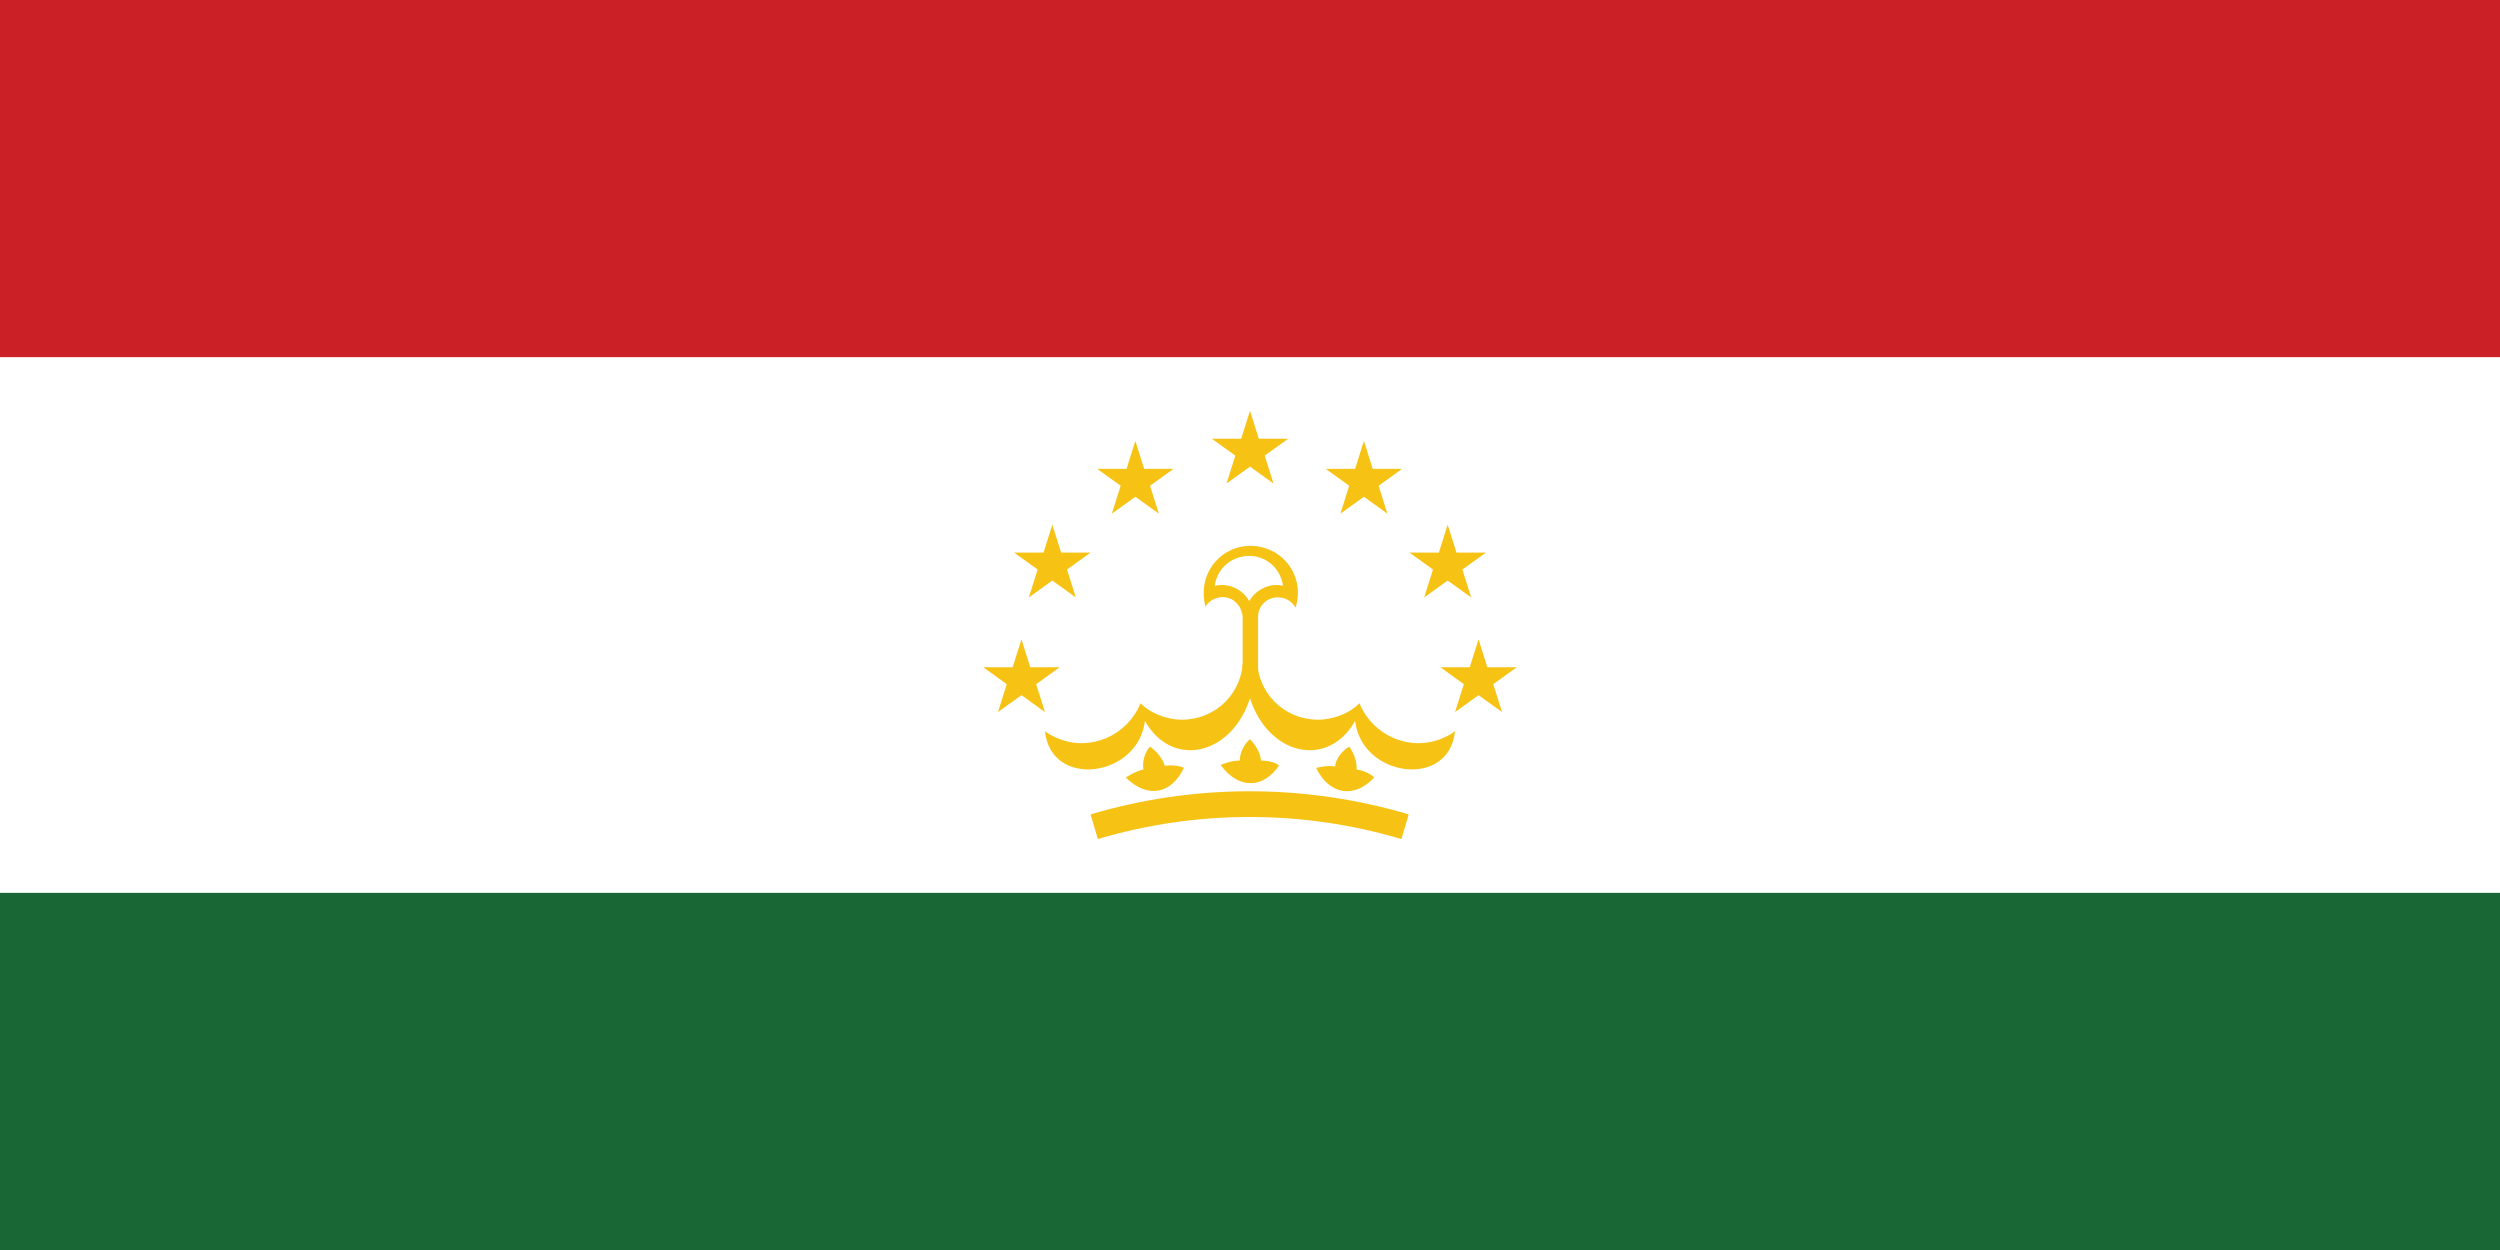
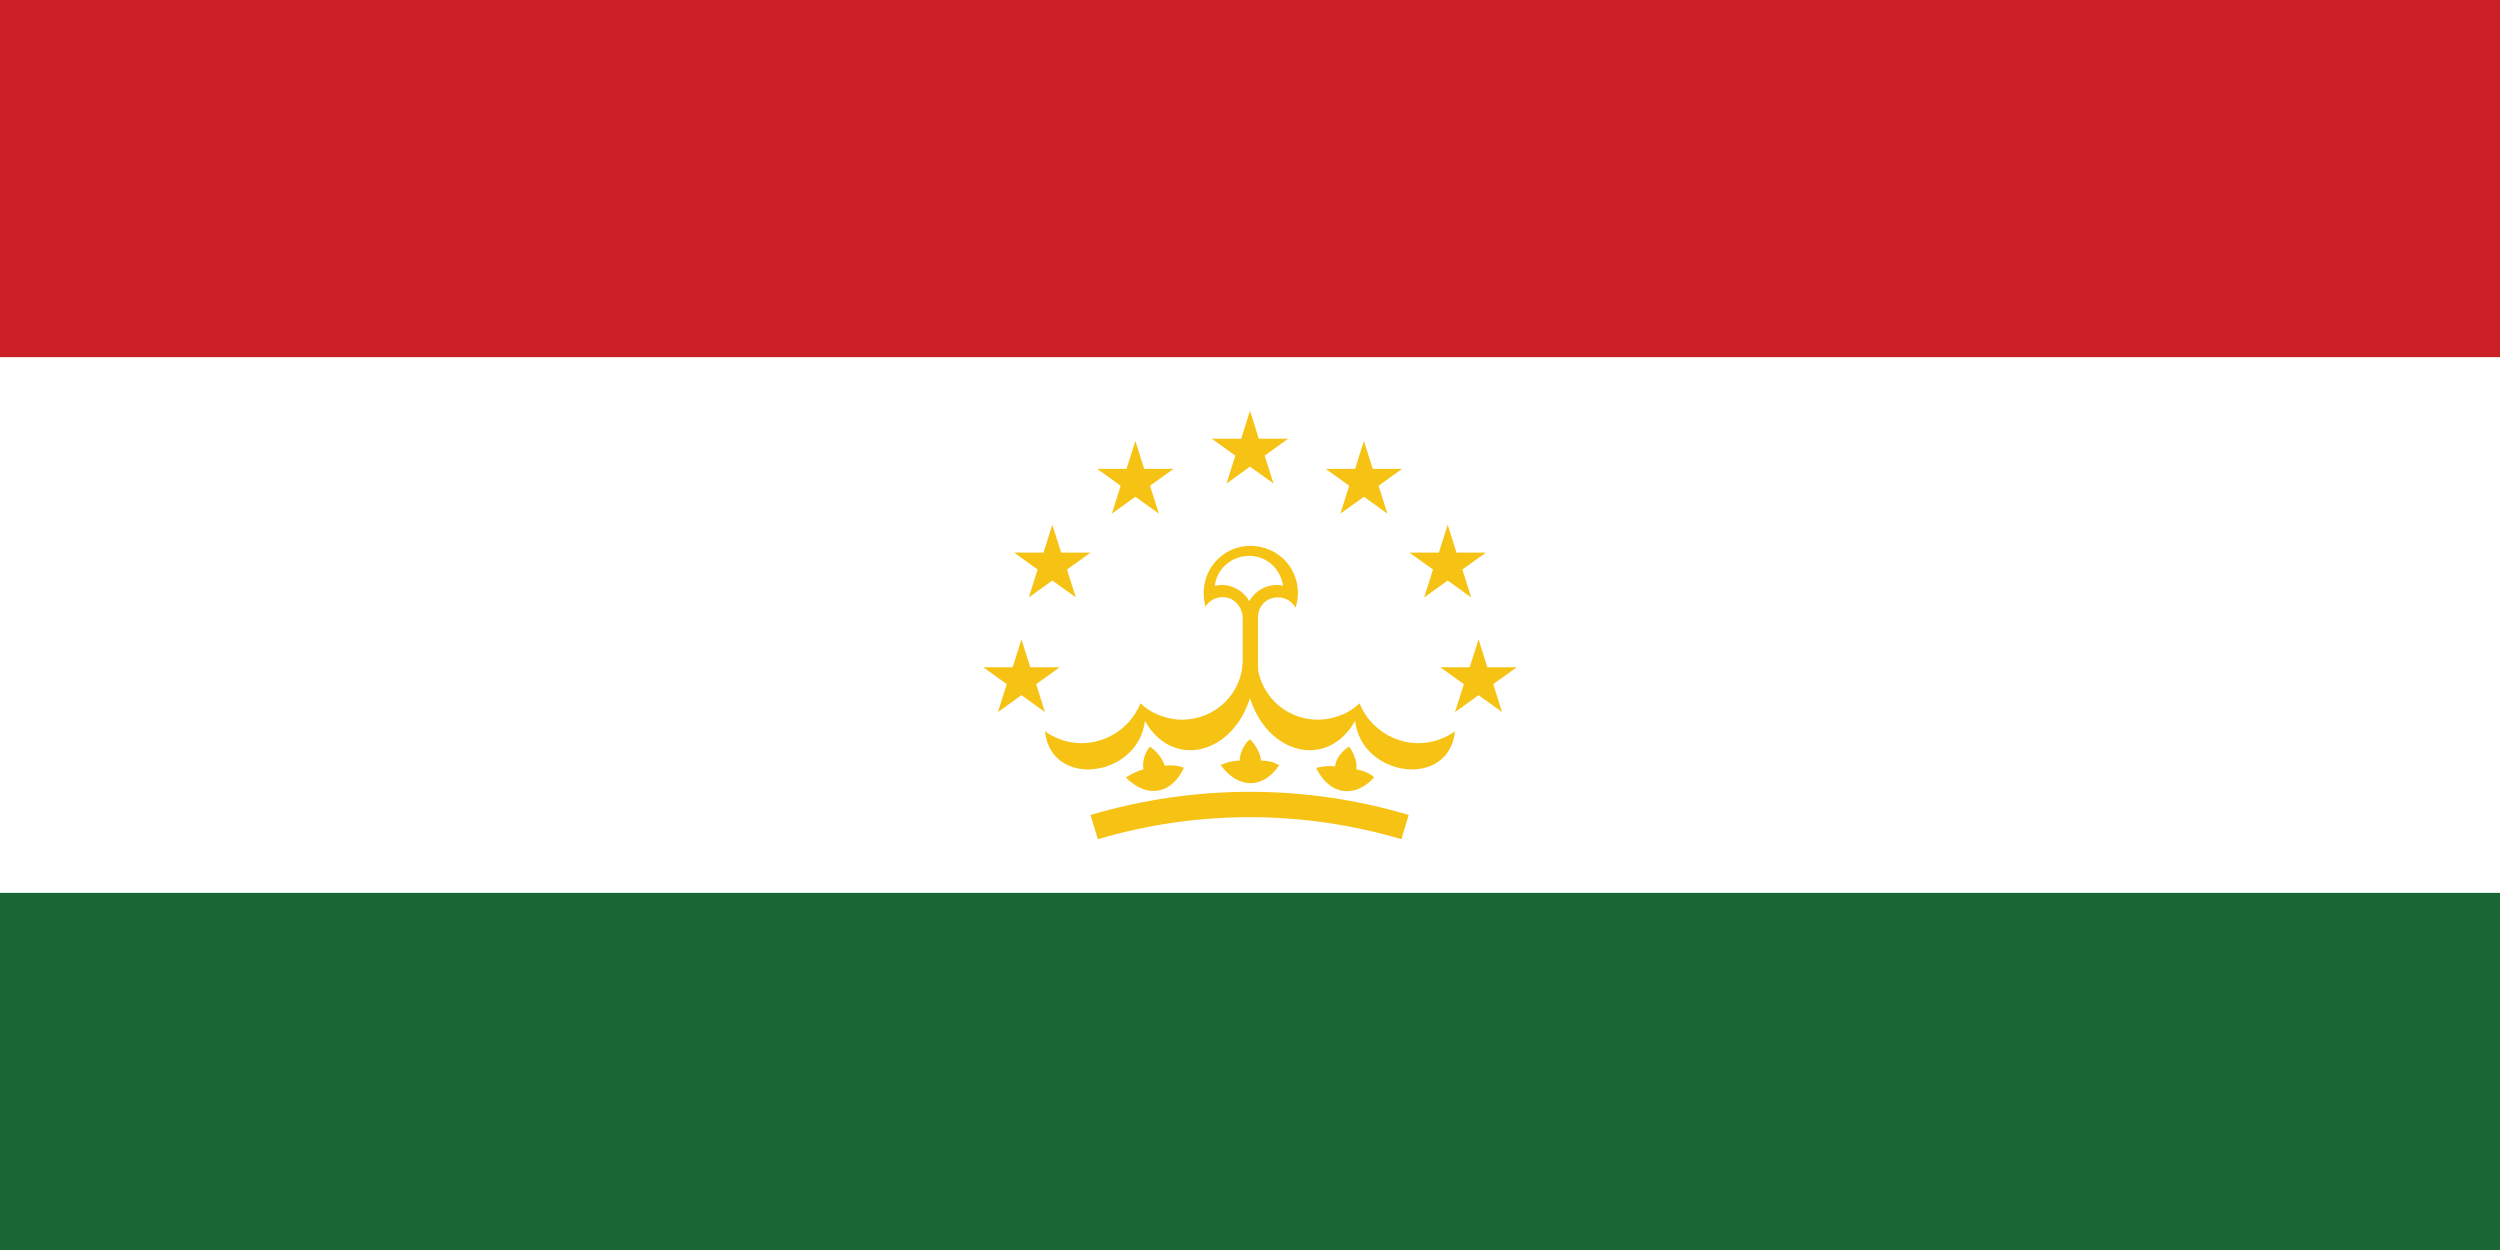
<svg xmlns="http://www.w3.org/2000/svg" id="Layer_2" data-name="Layer 2" viewBox="0 0 34.02 17.01">
  <defs>
    <style>
      .cls-1 {
        fill: #fff;
      }

      .cls-2 {
        fill: #cb2026;
      }

      .cls-3 {
        fill: #f6c315;
      }

      .cls-4 {
-         fill: none;
-         stroke: #f6c315;
-         stroke-miterlimit: 3.23;
-         stroke-width: .35px;
-       }
- 
-       .cls-5 {
        fill: #186734;
      }
    </style>
  </defs>
  <g id="Layer_1-2" data-name="Layer 1">
    <g>
-       <path class="cls-5" d="M0,0h34.02v17.01H0V0Z" />
+       <path class="cls-4" d="M0,0h34.02v17.01H0V0Z" />
      <path class="cls-1" d="M0,0h34.02v12.15H0V0Z" />
      <path class="cls-2" d="M0,0h34.02v4.86H0V0Z" />
      <g>
        <g>
          <path class="cls-3" d="M16.4,8.26c.08-.13.24-.17.37-.1.08.05.13.13.14.23v1.09h.21v-1.09c0-.15.13-.27.28-.26.09,0,.18.05.23.14.11-.34-.07-.7-.41-.81s-.7.07-.81.41c-.04.13-.04.27,0,.41" />
          <path class="cls-1" d="M16.54,7.97c.18-.04.37.05.46.21.09-.16.28-.25.46-.21-.04-.26-.27-.44-.53-.4-.21.03-.37.19-.4.4" />
-           <path id="a" class="cls-3" d="M16.91,9.04c-.04.46-.44.79-.9.75-.18-.02-.36-.09-.49-.22-.18.44-.68.66-1.12.48-.07-.03-.13-.06-.18-.1.08.79,1.27.63,1.36-.14.37.66,1.2.47,1.44-.34l-.1-.44Z" />
-           <path id="a-2" data-name="a" class="cls-3" d="M17.11,9.04c.04.46.44.79.9.75.18-.02.36-.09.49-.22.18.44.68.66,1.12.48.07-.03.13-.06.18-.1-.08.79-1.27.63-1.36-.14-.37.66-1.2.47-1.44-.34l.1-.44Z" />
-           <path id="b" class="cls-3" d="M16.11,10.45c-.17.36-.5.42-.79.13,0,0,.12-.08.24-.11-.02-.1.02-.24.09-.31.07.05.17.15.2.26.18-.02.26.03.26.03h0Z" />
-           <path id="b-2" data-name="b" class="cls-3" d="M17.41,10.41c-.22.33-.56.33-.8,0,0,0,.13-.06.26-.06,0-.1.06-.23.14-.29.06.06.14.17.15.29.18,0,.25.07.25.07h0Z" />
-           <path id="b-3" data-name="b" class="cls-3" d="M18.7,10.58c-.27.29-.61.24-.79-.13,0,0,.14-.04.26-.02,0-.1.1-.22.19-.27.05.07.11.19.1.31.17.03.24.11.24.11h0Z" />
-           <path class="cls-4" d="M14.89,11.25c1.38-.41,2.85-.41,4.23,0" />
+           <g id="a">
+             <path class="cls-3" d="M16.91,9.04c-.04.46-.44.79-.9.75-.18-.02-.36-.09-.49-.22-.18.44-.68.66-1.12.48-.07-.03-.13-.06-.18-.1.08.79,1.27.63,1.36-.14.37.66,1.2.47,1.44-.34l-.1-.44Z" />
+           </g>
+           <g id="a-2" data-name="a">
+             <path class="cls-3" d="M17.11,9.04c.04.46.44.79.9.75.18-.02.36-.09.49-.22.18.44.68.66,1.12.48.07-.03.13-.06.18-.1-.08.79-1.27.63-1.36-.14-.37.66-1.2.47-1.44-.34l.1-.44Z" />
+           </g>
+           <g id="b">
+             <path class="cls-3" d="M16.11,10.45c-.17.36-.5.42-.79.13,0,0,.12-.08.24-.11-.02-.1.02-.24.09-.31.07.05.17.15.2.26.18-.02.26.03.26.03h0Z" />
+           </g>
+           <g id="b-2" data-name="b">
+             <path class="cls-3" d="M17.41,10.41c-.22.33-.56.33-.8,0,0,0,.13-.06.26-.06,0-.1.06-.23.14-.29.06.06.14.17.15.29.18,0,.25.07.25.07h0Z" />
+           </g>
+           <g id="b-3" data-name="b">
+             <path class="cls-3" d="M18.7,10.58c-.27.29-.61.24-.79-.13,0,0,.14-.04.26-.02,0-.1.1-.22.19-.27.05.07.11.19.1.31.17.03.24.11.24.11h0Z" />
+           </g>
+           <path class="cls-3" d="M19.07,11.42c-1.35-.4-2.78-.4-4.13,0l-.1-.33c1.42-.42,2.92-.42,4.33,0l-.1.33Z" />
        </g>
        <g>
          <path class="cls-3" d="M20.12,8.7l.12.38h.4l-.32.23.12.38-.32-.23-.32.23.12-.38-.32-.23h.4l.12-.38Z" />
          <path class="cls-3" d="M19.7,7.14l.12.38h.4l-.32.23.12.38-.32-.23-.32.23.12-.38-.32-.23h.4l.12-.38Z" />
          <path class="cls-3" d="M18.56,6l.12.38h.4l-.32.23.12.38-.32-.23-.32.23.12-.38-.32-.23h.4l.12-.38Z" />
          <path class="cls-3" d="M17.01,5.59l.12.38h.4l-.32.23.12.38-.32-.23-.32.23.12-.38-.32-.23h.4l.12-.38Z" />
          <path class="cls-3" d="M15.45,6l.12.38h.4l-.32.23.12.38-.32-.23-.32.23.12-.38-.32-.23h.4l.12-.38Z" />
          <path class="cls-3" d="M14.32,7.14l.12.38h.4l-.32.23.12.38-.32-.23-.32.23.12-.38-.32-.23h.4l.12-.38Z" />
          <path class="cls-3" d="M13.9,8.7l.12.38h.4l-.32.23.12.38-.32-.23-.32.23.12-.38-.32-.23h.4l.12-.38Z" />
        </g>
      </g>
    </g>
  </g>
</svg>
